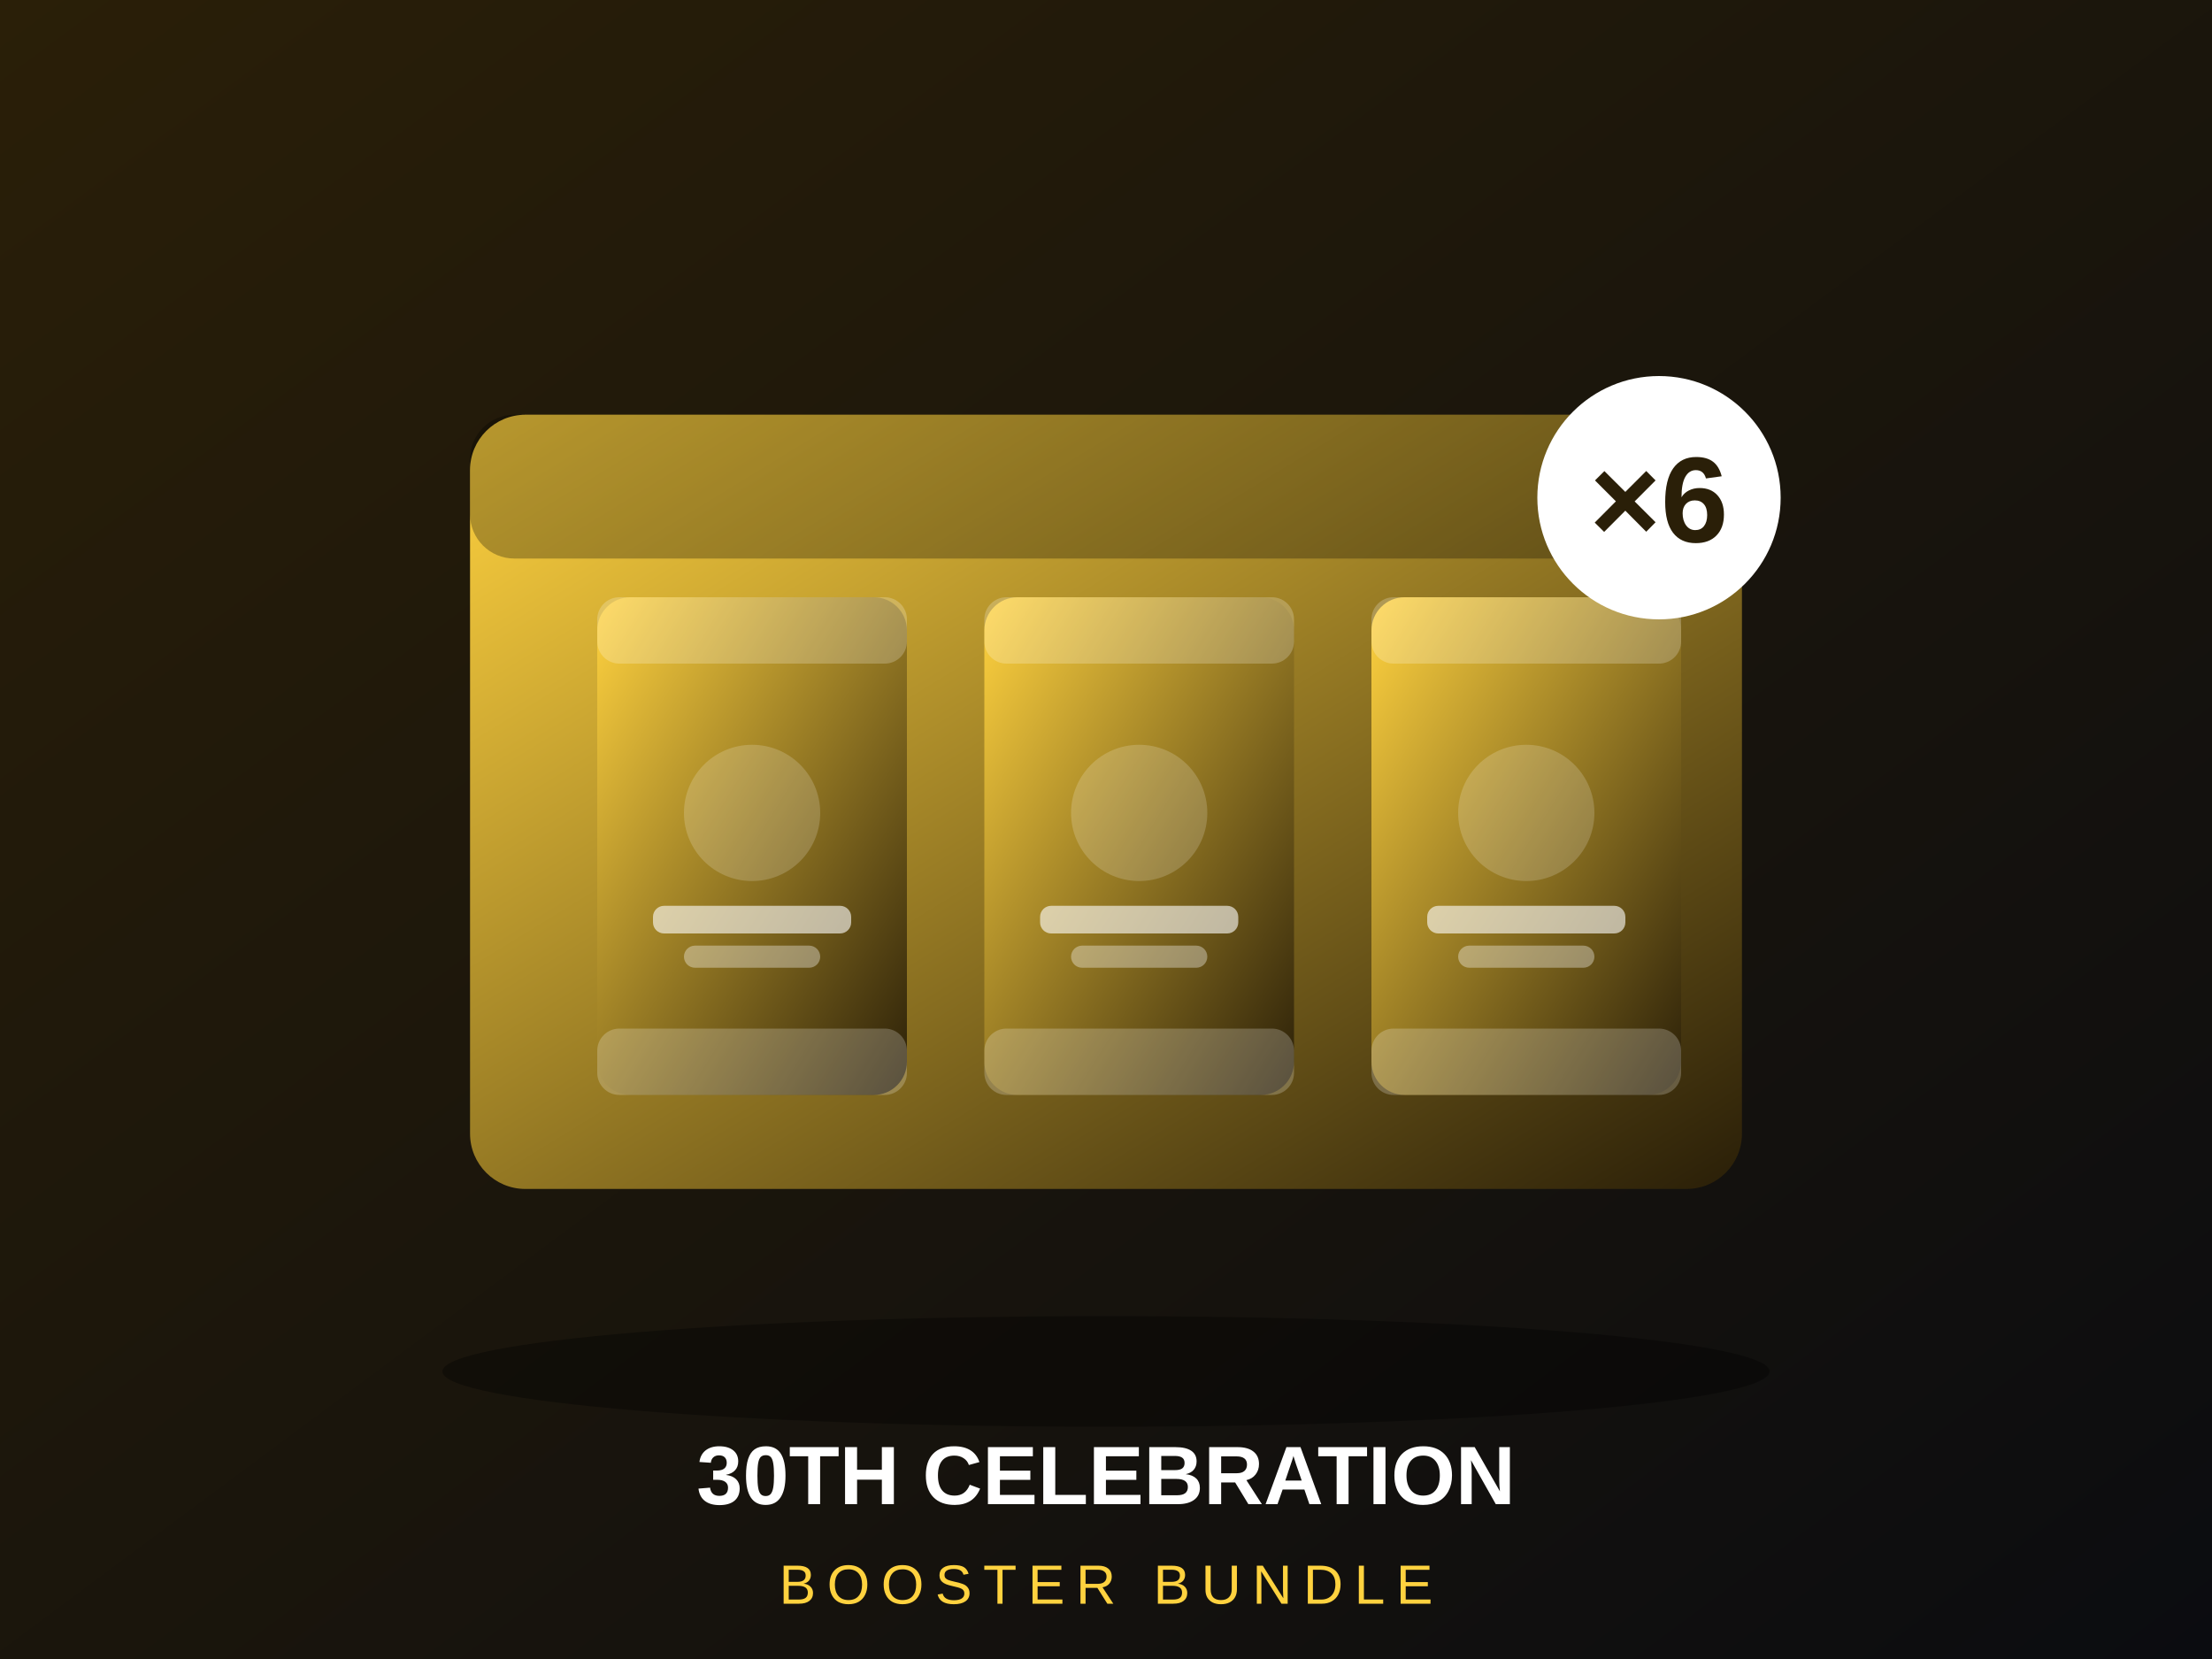
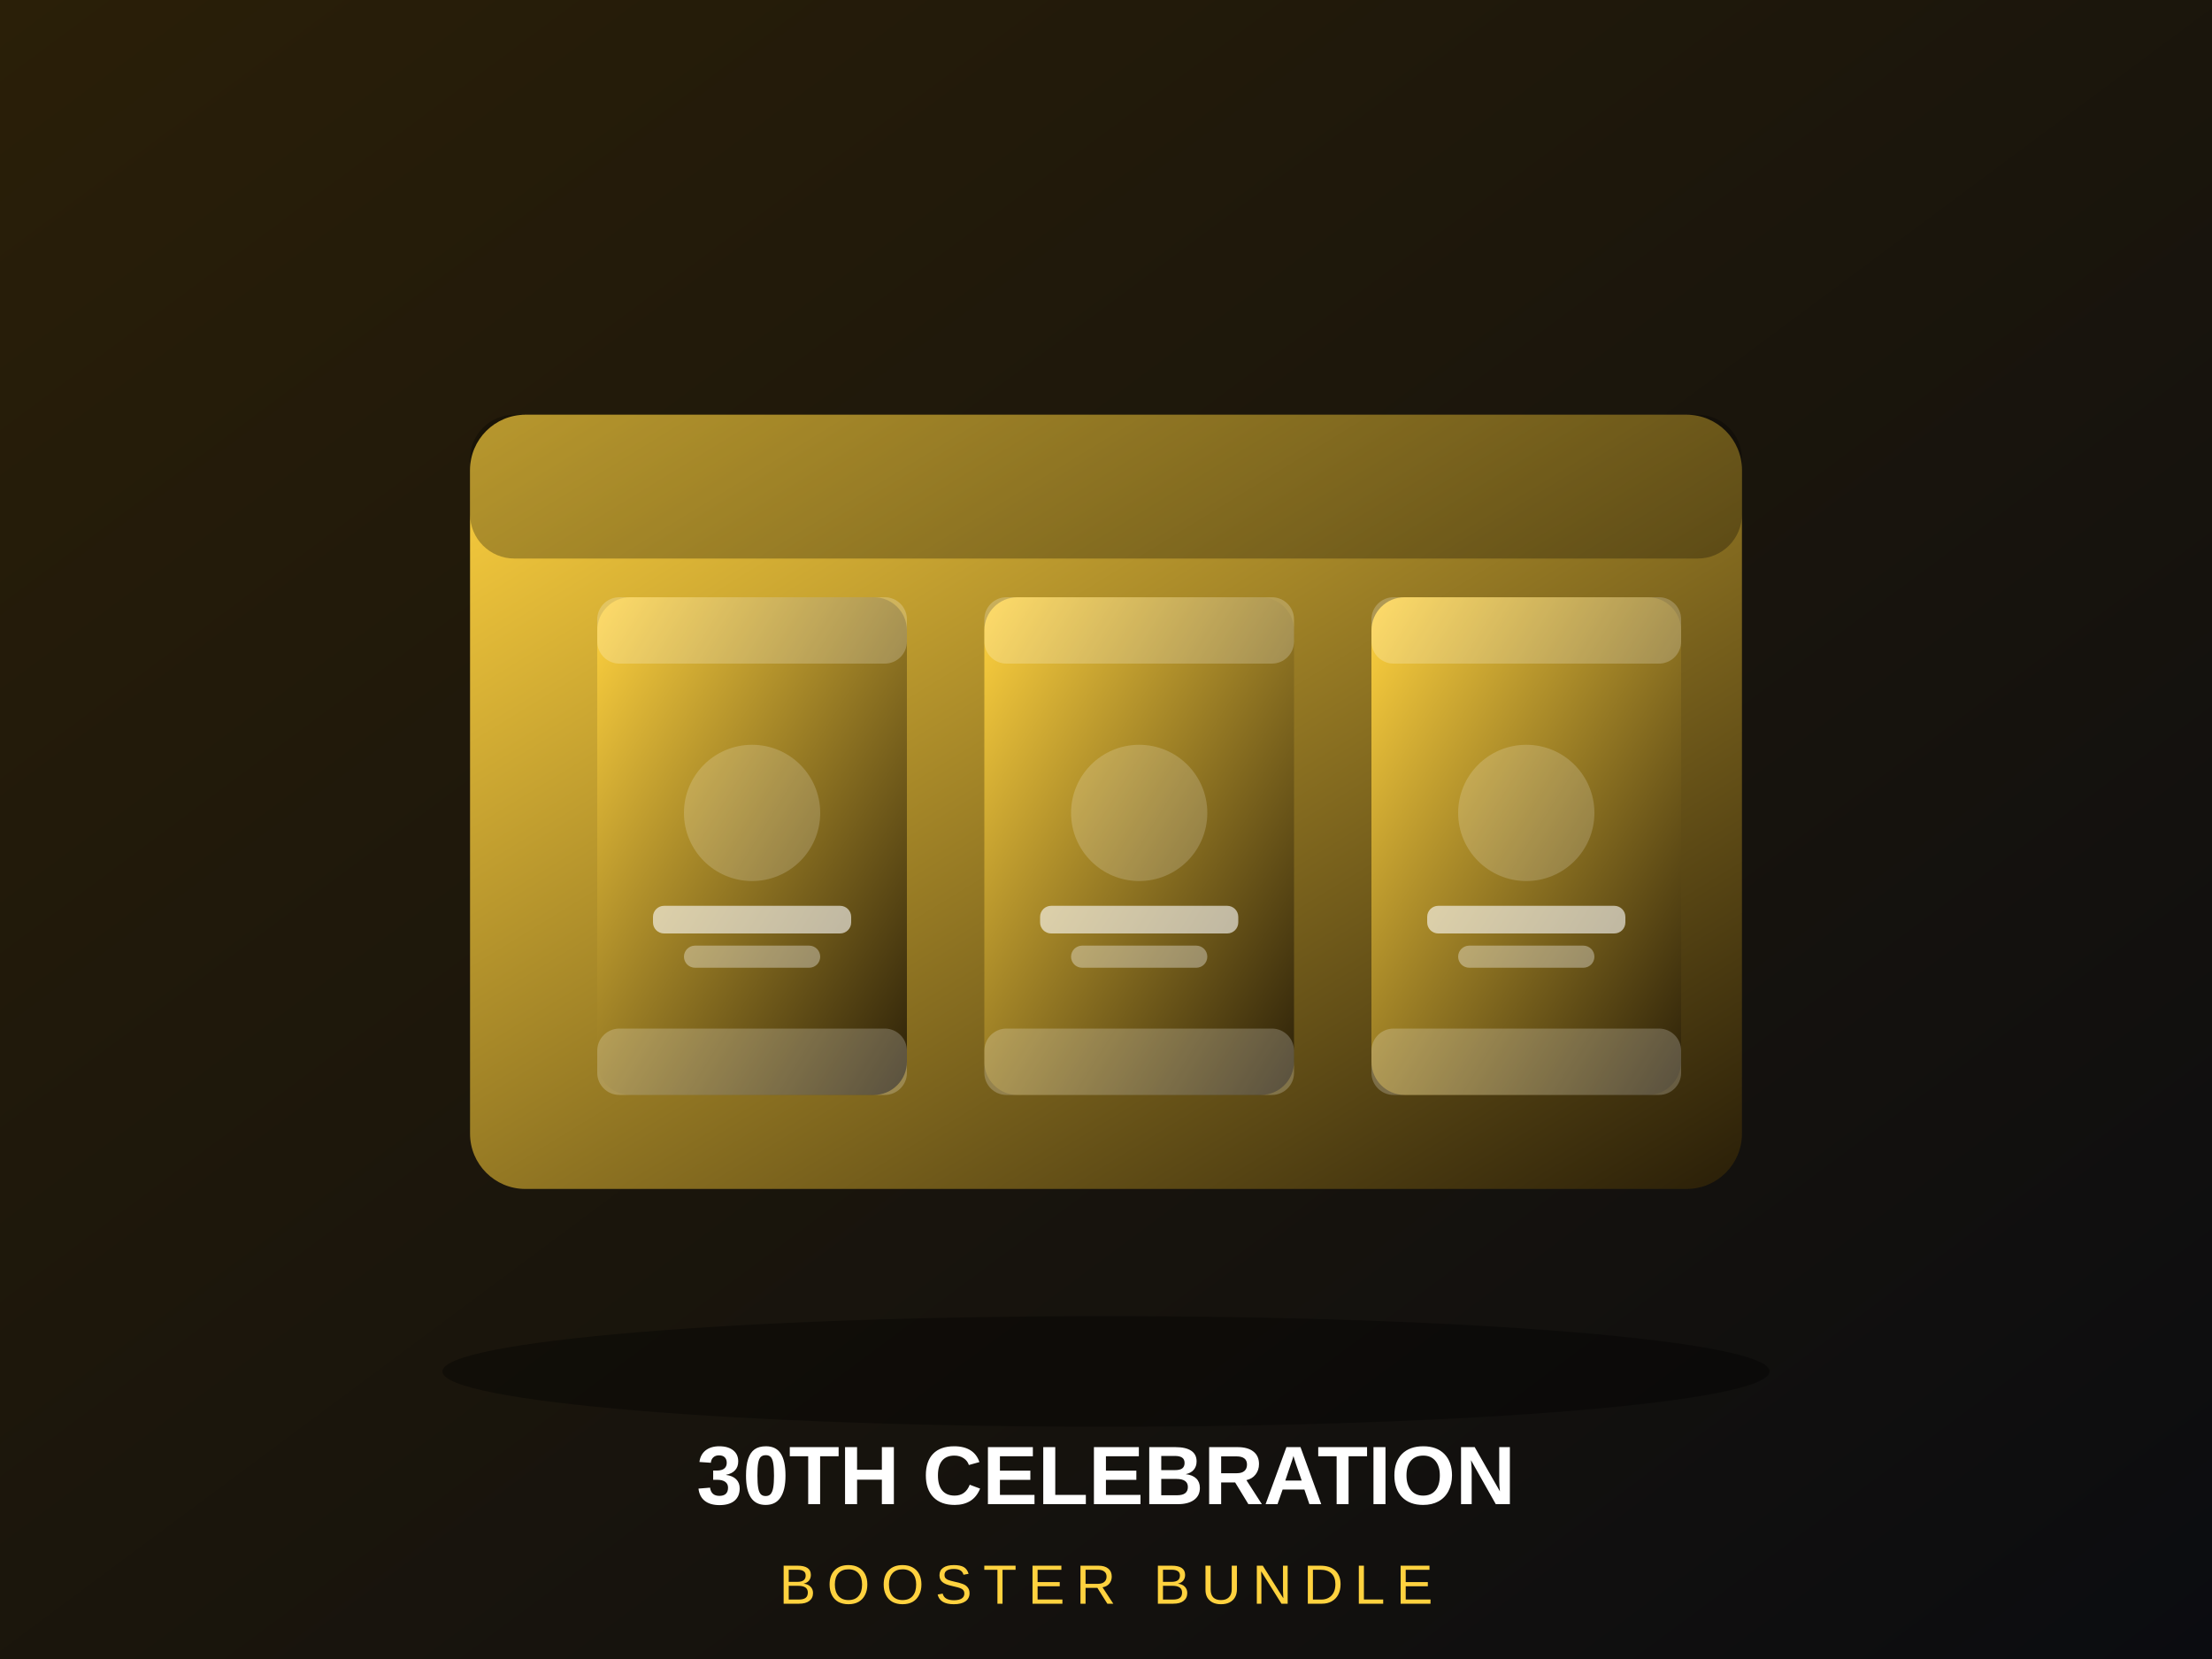
<svg xmlns="http://www.w3.org/2000/svg" viewBox="0 0 400 300" width="400" height="300" role="img" aria-label="30th Celebration BOOSTER BUNDLE">
  <defs>
    <linearGradient id="bg" x1="0" y1="0" x2="1" y2="1">
      <stop offset="0" stop-color="#2a1f08" />
      <stop offset="1" stop-color="#0b0c10" />
    </linearGradient>
    <linearGradient id="g" x1="0" y1="0" x2="1" y2="1">
      <stop offset="0" stop-color="#ffd23f" />
      <stop offset="1" stop-color="#2a1f08" />
    </linearGradient>
  </defs>
  <rect width="400" height="300" fill="url(#bg)" />
  <ellipse cx="200" cy="248" rx="120" ry="10" fill="#000" opacity=".35" />
  <rect x="85" y="75" width="230" height="140" rx="10" fill="url(#g)" />
  <rect x="85" y="75" width="230" height="26" rx="8" fill="#000" opacity=".28" />
  <g>
    <rect x="108" y="108" width="56" height="90" rx="6" fill="url(#g)" />
    <rect x="108" y="108" width="56" height="12" rx="4" fill="#fff" opacity=".22" />
    <rect x="108" y="186" width="56" height="12" rx="4" fill="#fff" opacity=".22" />
    <circle cx="136" cy="147" r="12.32" fill="#fff" opacity=".18" />
    <rect x="118.08" y="163.8" width="35.84" height="5" rx="2" fill="#fff" opacity=".6" />
    <rect x="123.68" y="171" width="24.64" height="4" rx="2" fill="#fff" opacity=".35" />
  </g>
  <g>
    <rect x="178" y="108" width="56" height="90" rx="6" fill="url(#g)" />
    <rect x="178" y="108" width="56" height="12" rx="4" fill="#fff" opacity=".22" />
    <rect x="178" y="186" width="56" height="12" rx="4" fill="#fff" opacity=".22" />
    <circle cx="206" cy="147" r="12.32" fill="#fff" opacity=".18" />
    <rect x="188.08" y="163.8" width="35.84" height="5" rx="2" fill="#fff" opacity=".6" />
    <rect x="193.68" y="171" width="24.64" height="4" rx="2" fill="#fff" opacity=".35" />
  </g>
  <g>
    <rect x="248" y="108" width="56" height="90" rx="6" fill="url(#g)" />
    <rect x="248" y="108" width="56" height="12" rx="4" fill="#fff" opacity=".22" />
    <rect x="248" y="186" width="56" height="12" rx="4" fill="#fff" opacity=".22" />
    <circle cx="276" cy="147" r="12.32" fill="#fff" opacity=".18" />
    <rect x="258.08" y="163.8" width="35.84" height="5" rx="2" fill="#fff" opacity=".6" />
    <rect x="263.68" y="171" width="24.64" height="4" rx="2" fill="#fff" opacity=".35" />
  </g>
-   <circle cx="300" cy="90" r="22" fill="#fff" />
-   <text x="300" y="98" font-size="22" font-weight="800" text-anchor="middle" fill="#2a1f08" font-family="Arial,Helvetica,sans-serif">×6</text>
  <text x="200" y="272" font-size="15" font-weight="700" text-anchor="middle" fill="#fff" font-family="Arial,Helvetica,sans-serif">30TH CELEBRATION</text>
  <text x="200" y="290" font-size="10" letter-spacing="2" text-anchor="middle" fill="#ffd23f" font-family="Arial,Helvetica,sans-serif">BOOSTER BUNDLE</text>
</svg>
